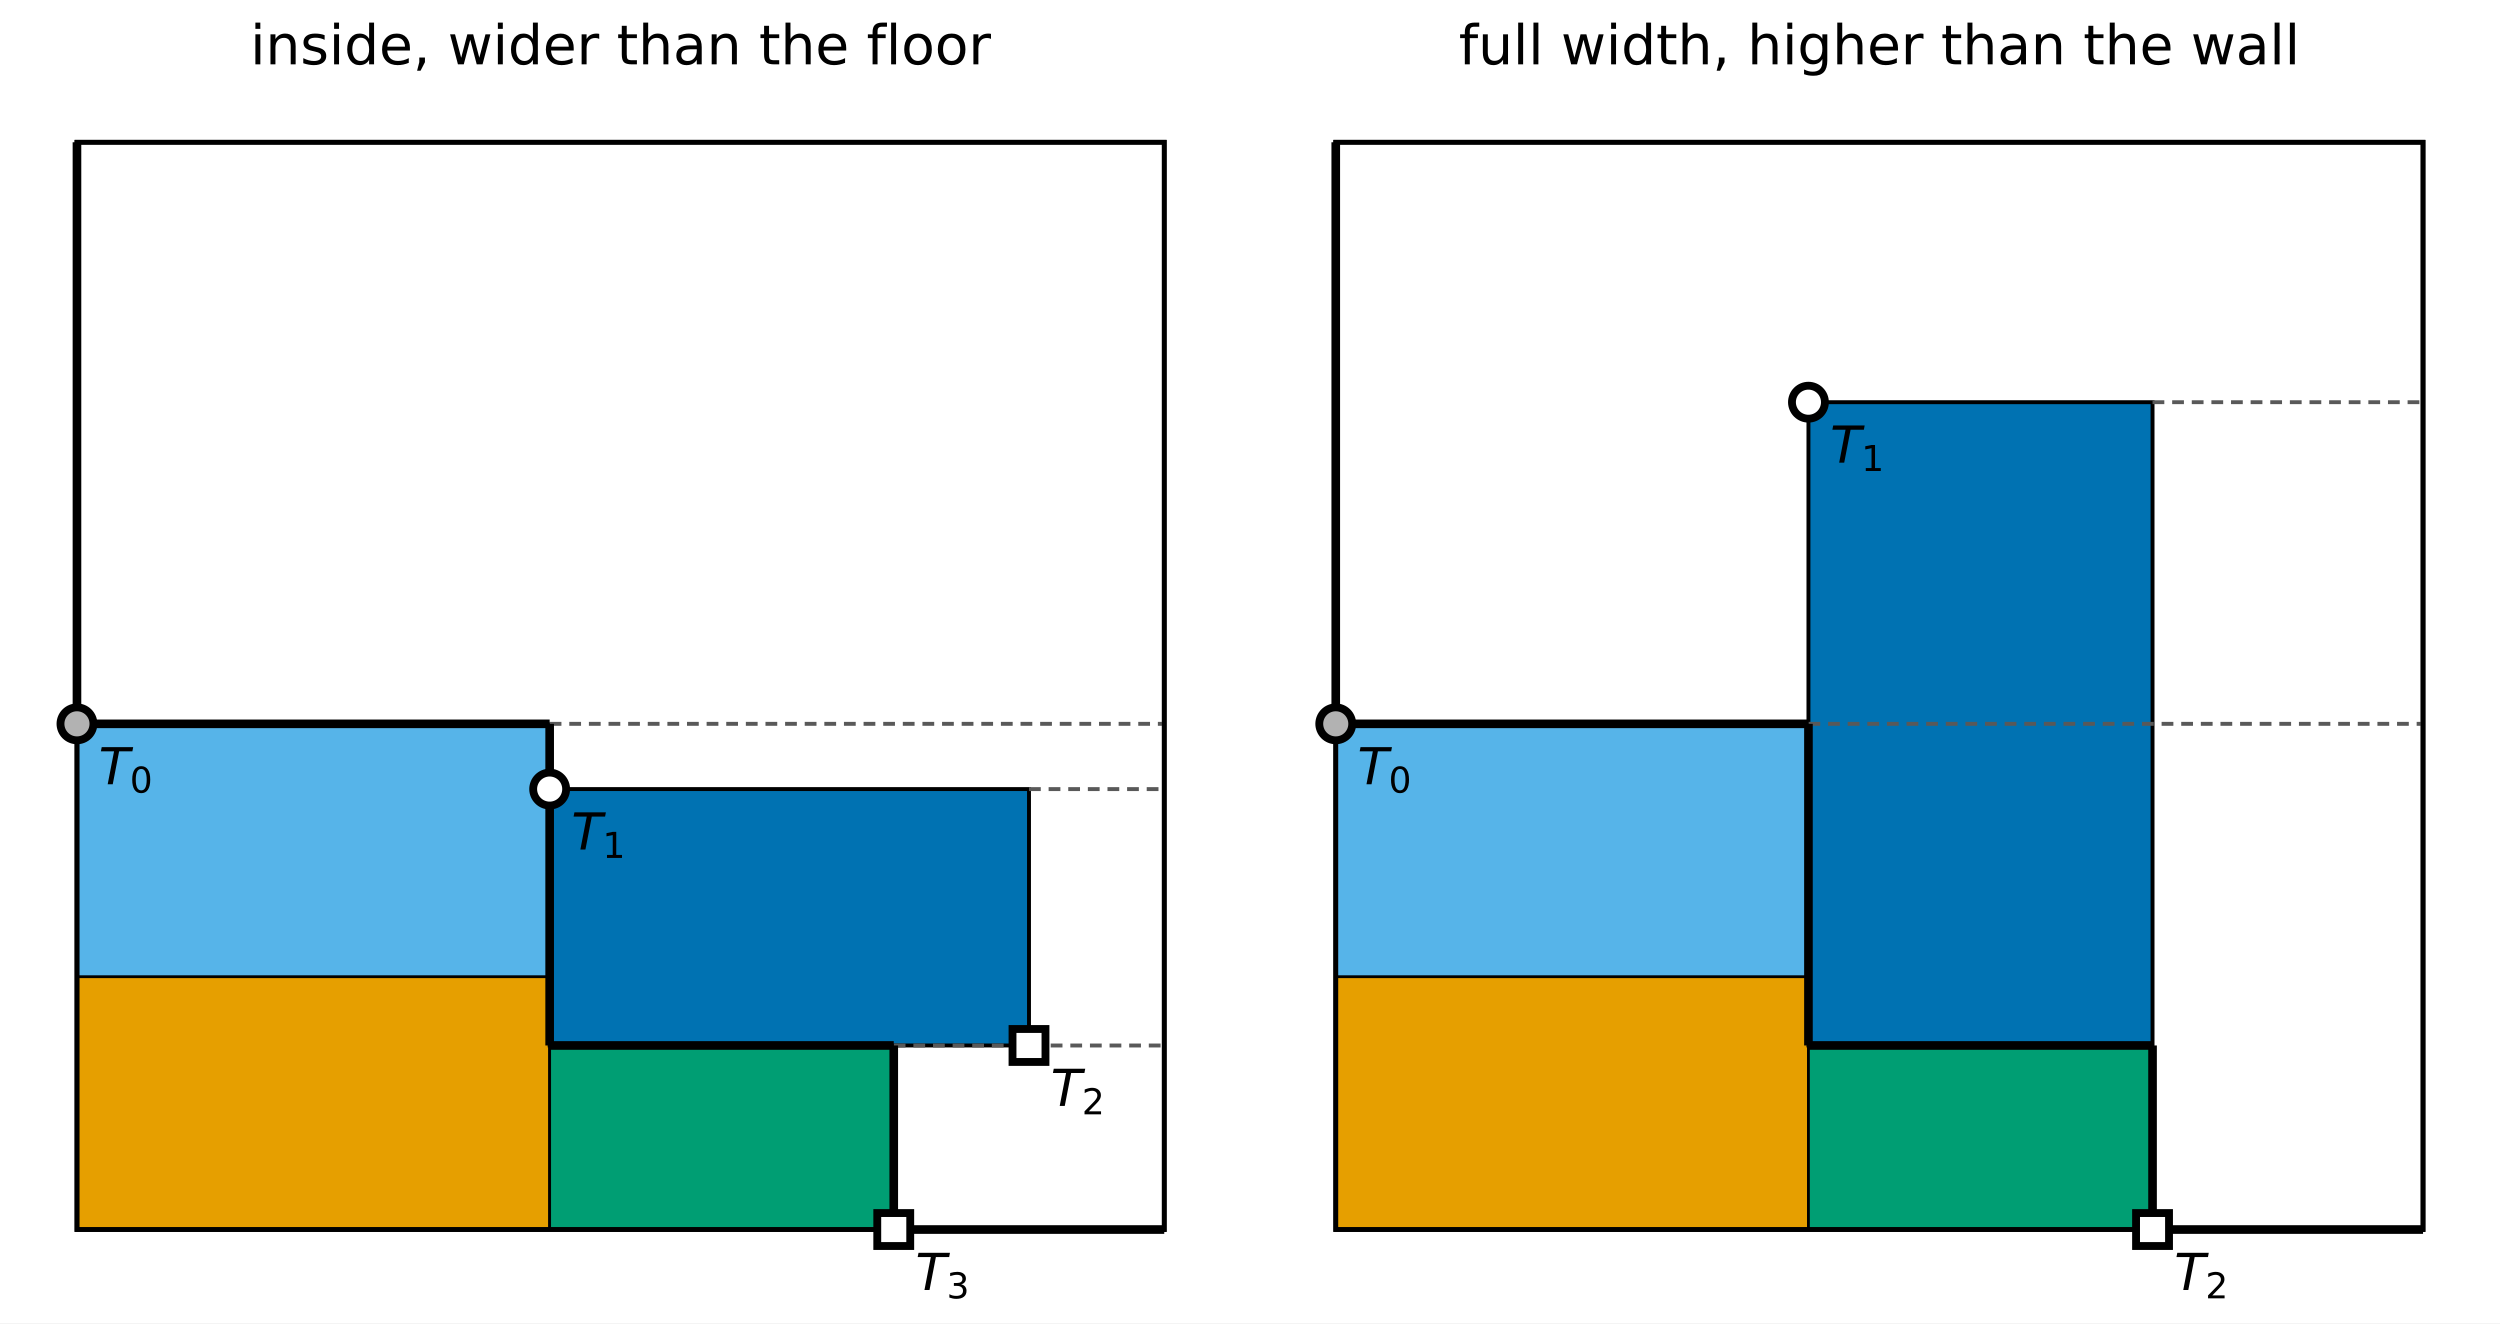
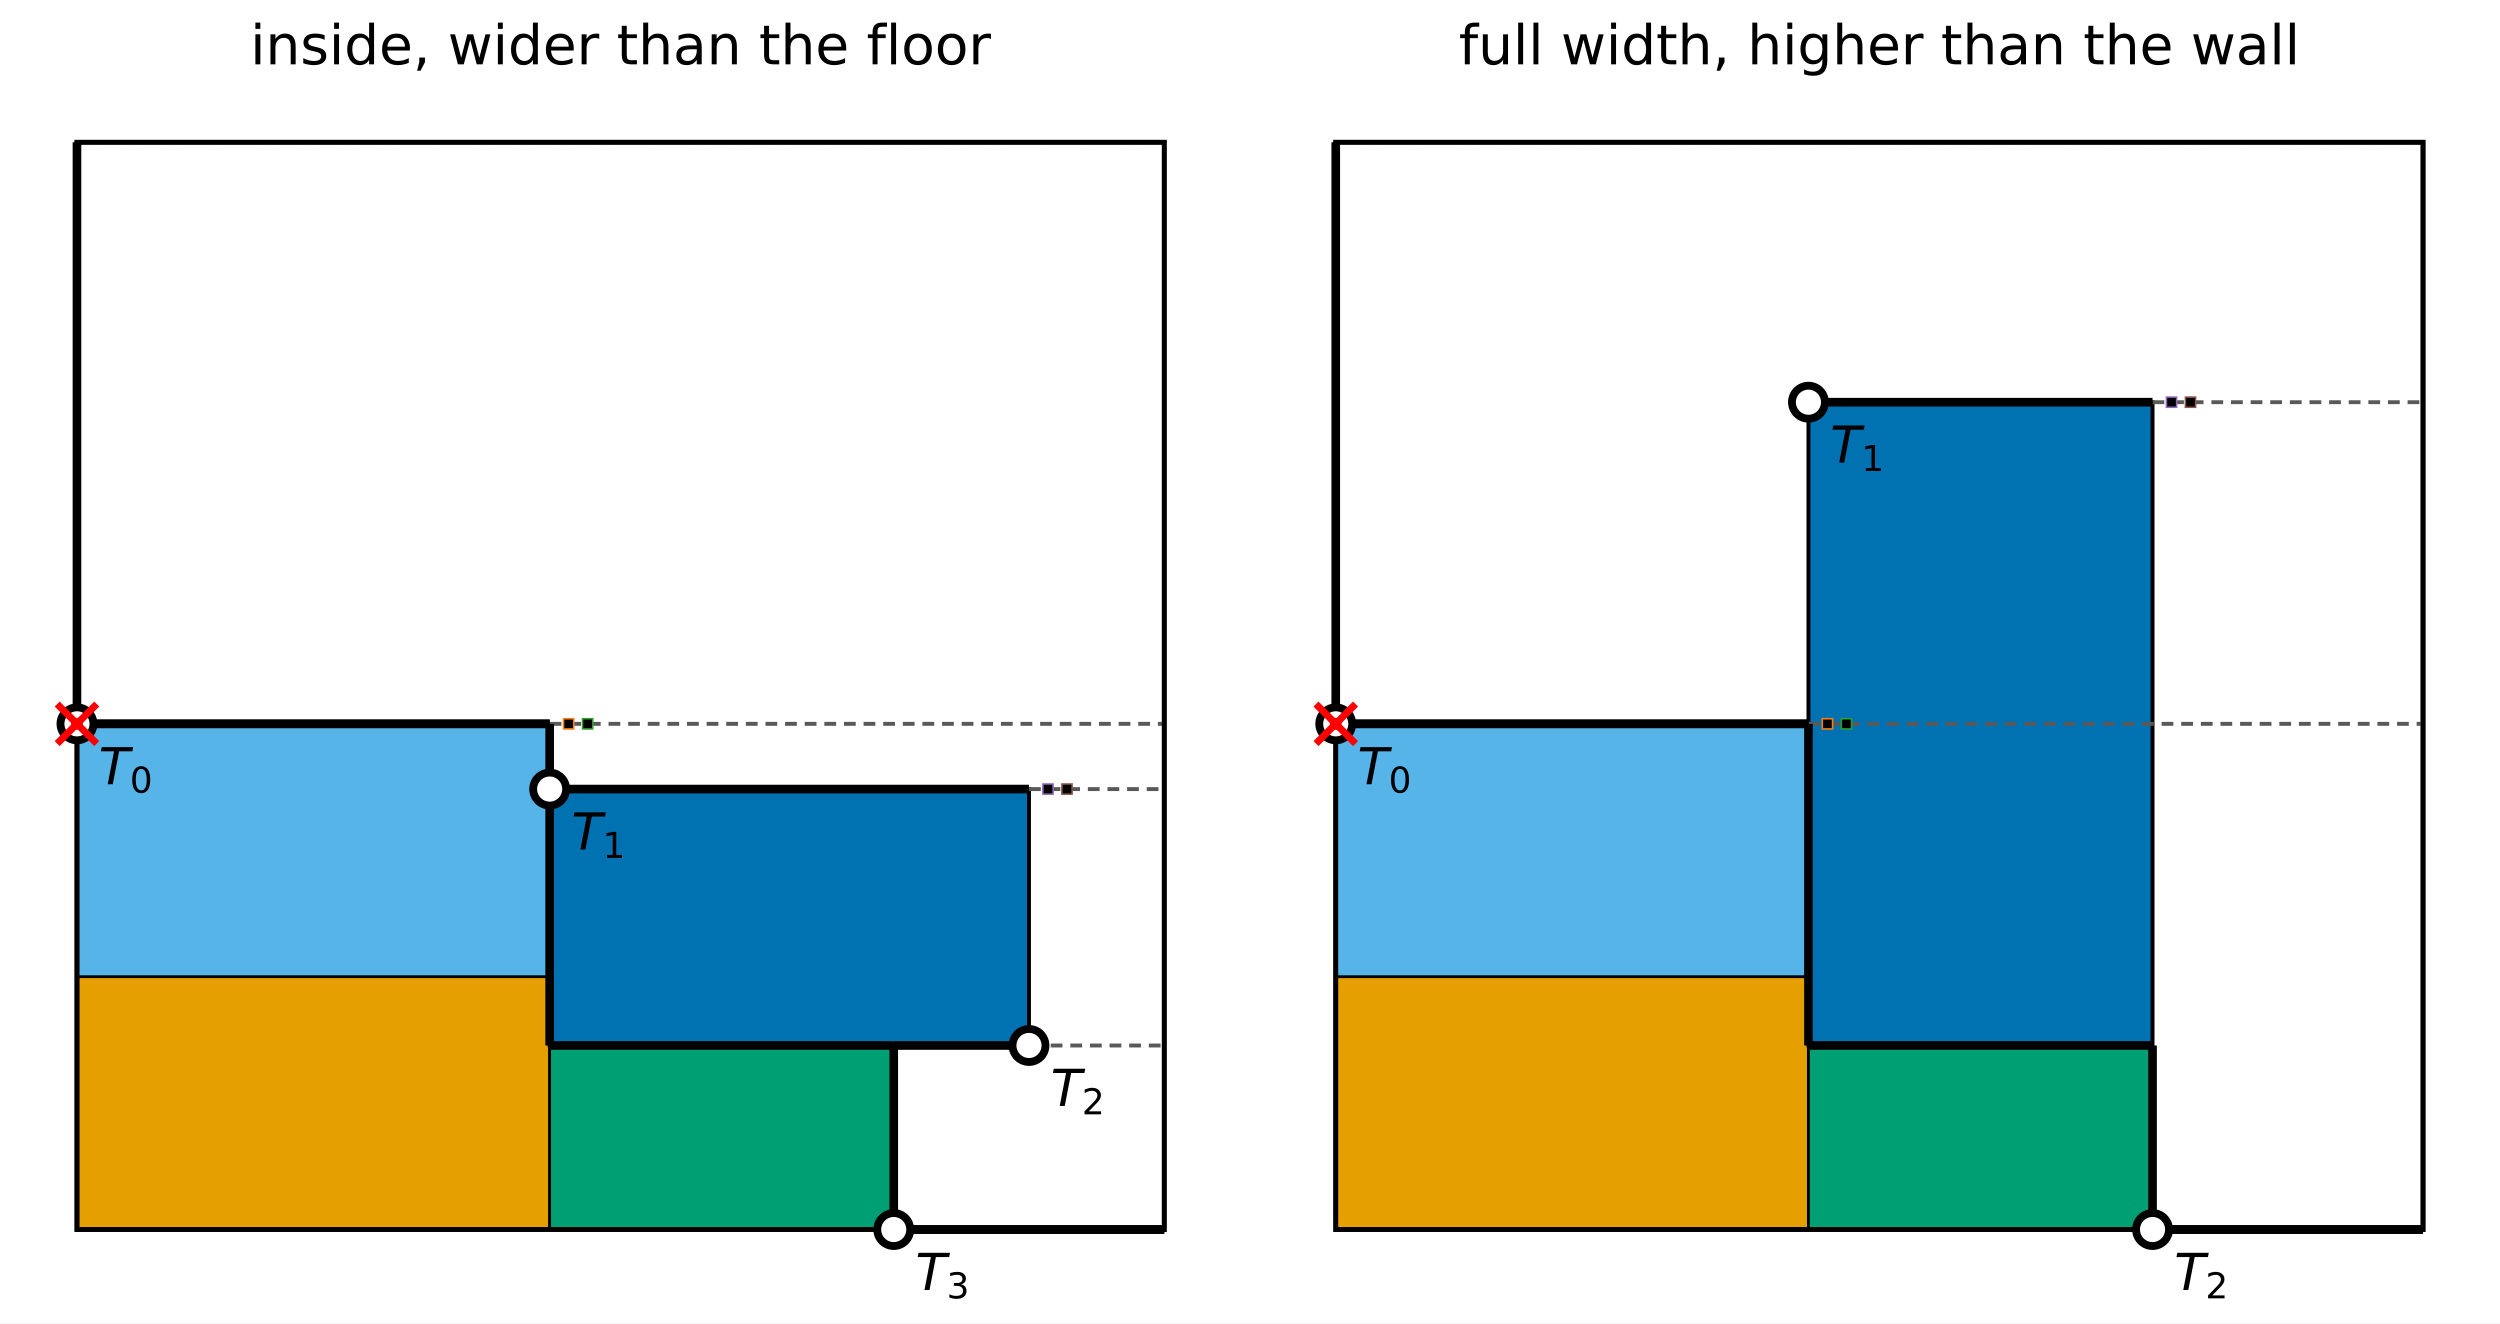
<svg xmlns="http://www.w3.org/2000/svg" xmlns:xlink="http://www.w3.org/1999/xlink" width="318.56pt" height="168.613pt" viewBox="0 0 318.56 168.613" version="1.1">
  <defs>
    <style type="text/css">*{stroke-linejoin: round; stroke-linecap: butt}</style>
  </defs>
  <g id="figure_1">
    <g id="patch_1">
      <path d="M 0 168.613  L 318.56 168.613  L 318.56 0  L 0 0  z " style="fill: #ffffff" />
    </g>
    <g id="axes_1">
      <g id="patch_2">
-         <path d="M 9.807 156.672  L 70.04 156.672  L 70.04 124.453  L 9.807 124.453  z " clip-path="url(#p61e0eb4978)" style="fill: #e69f00; stroke: #000000; stroke-width: 0.35; stroke-linejoin: miter" />
+         <path d="M 9.807 156.672  L 70.04 156.672  L 70.04 124.453  L 9.807 124.453  z " clip-path="url(#p9c456381e6)" style="fill: #e69f00; stroke: #000000; stroke-width: 0.35; stroke-linejoin: miter" />
      </g>
      <g id="patch_3">
-         <path d="M 9.807 124.453  L 70.04 124.453  L 70.04 92.234  L 9.807 92.234  z " clip-path="url(#p61e0eb4978)" style="fill: #56b4e9; stroke: #000000; stroke-width: 0.35; stroke-linejoin: miter" />
+         <path d="M 9.807 124.453  L 70.04 124.453  L 70.04 92.234  L 9.807 92.234  z " clip-path="url(#p9c456381e6)" style="fill: #56b4e9; stroke: #000000; stroke-width: 0.35; stroke-linejoin: miter" />
      </g>
      <g id="patch_4">
-         <path d="M 70.04 156.672  L 113.885 156.672  L 113.885 133.219  L 70.04 133.219  z " clip-path="url(#p61e0eb4978)" style="fill: #009e73; stroke: #000000; stroke-width: 0.35; stroke-linejoin: miter" />
+         <path d="M 70.04 156.672  L 113.885 156.672  L 113.885 133.219  L 70.04 133.219  z " clip-path="url(#p9c456381e6)" style="fill: #009e73; stroke: #000000; stroke-width: 0.35; stroke-linejoin: miter" />
      </g>
      <g id="patch_5">
-         <path d="M 9.807 156.672  L 148.353 156.672  L 148.353 18.126  L 9.807 18.126  L 9.807 156.672  z " clip-path="url(#p61e0eb4978)" style="fill: none; stroke: #000000; stroke-width: 0.6; stroke-linejoin: miter" />
+         <path d="M 9.807 156.672  L 148.353 156.672  L 148.353 18.126  L 9.807 18.126  L 9.807 156.672  z " clip-path="url(#p9c456381e6)" style="fill: none; stroke: #000000; stroke-width: 0.6; stroke-linejoin: miter" />
      </g>
      <g id="patch_6">
-         <path d="M 70.04 133.219  L 131.119 133.219  L 131.119 100.547  L 70.04 100.547  z " clip-path="url(#p61e0eb4978)" style="fill: #0072b2; stroke: #000000; stroke-width: 0.5; stroke-linejoin: miter" />
+         <path d="M 70.04 133.219  L 131.119 133.219  L 131.119 100.547  L 70.04 100.547  z " clip-path="url(#p9c456381e6)" style="fill: #0072b2; stroke: #000000; stroke-width: 0.5; stroke-linejoin: miter" />
      </g>
      <g id="text_1">
        <g transform="translate(31.88414 8.198906) scale(0.07 -0.07)">
          <defs>
            <path id="DejaVuSans-69" d="M 603 3500  L 1178 3500  L 1178 0  L 603 0  L 603 3500  z M 603 4863  L 1178 4863  L 1178 4134  L 603 4134  L 603 4863  z " transform="scale(0.015625)" />
            <path id="DejaVuSans-6e" d="M 3513 2113  L 3513 0  L 2938 0  L 2938 2094  Q 2938 2591 2744 2837  Q 2550 3084 2163 3084  Q 1697 3084 1428 2787  Q 1159 2491 1159 1978  L 1159 0  L 581 0  L 581 3500  L 1159 3500  L 1159 2956  Q 1366 3272 1645 3428  Q 1925 3584 2291 3584  Q 2894 3584 3203 3211  Q 3513 2838 3513 2113  z " transform="scale(0.015625)" />
            <path id="DejaVuSans-73" d="M 2834 3397  L 2834 2853  Q 2591 2978 2328 3040  Q 2066 3103 1784 3103  Q 1356 3103 1142 2972  Q 928 2841 928 2578  Q 928 2378 1081 2264  Q 1234 2150 1697 2047  L 1894 2003  Q 2506 1872 2764 1633  Q 3022 1394 3022 966  Q 3022 478 2636 193  Q 2250 -91 1575 -91  Q 1294 -91 989 -36  Q 684 19 347 128  L 347 722  Q 666 556 975 473  Q 1284 391 1588 391  Q 1994 391 2212 530  Q 2431 669 2431 922  Q 2431 1156 2273 1281  Q 2116 1406 1581 1522  L 1381 1569  Q 847 1681 609 1914  Q 372 2147 372 2553  Q 372 3047 722 3315  Q 1072 3584 1716 3584  Q 2034 3584 2315 3537  Q 2597 3491 2834 3397  z " transform="scale(0.015625)" />
            <path id="DejaVuSans-64" d="M 2906 2969  L 2906 4863  L 3481 4863  L 3481 0  L 2906 0  L 2906 525  Q 2725 213 2448 61  Q 2172 -91 1784 -91  Q 1150 -91 751 415  Q 353 922 353 1747  Q 353 2572 751 3078  Q 1150 3584 1784 3584  Q 2172 3584 2448 3432  Q 2725 3281 2906 2969  z M 947 1747  Q 947 1113 1208 752  Q 1469 391 1925 391  Q 2381 391 2643 752  Q 2906 1113 2906 1747  Q 2906 2381 2643 2742  Q 2381 3103 1925 3103  Q 1469 3103 1208 2742  Q 947 2381 947 1747  z " transform="scale(0.015625)" />
            <path id="DejaVuSans-65" d="M 3597 1894  L 3597 1613  L 953 1613  Q 991 1019 1311 708  Q 1631 397 2203 397  Q 2534 397 2845 478  Q 3156 559 3463 722  L 3463 178  Q 3153 47 2828 -22  Q 2503 -91 2169 -91  Q 1331 -91 842 396  Q 353 884 353 1716  Q 353 2575 817 3079  Q 1281 3584 2069 3584  Q 2775 3584 3186 3129  Q 3597 2675 3597 1894  z M 3022 2063  Q 3016 2534 2758 2815  Q 2500 3097 2075 3097  Q 1594 3097 1305 2825  Q 1016 2553 972 2059  L 3022 2063  z " transform="scale(0.015625)" />
            <path id="DejaVuSans-2c" d="M 750 794  L 1409 794  L 1409 256  L 897 -744  L 494 -744  L 750 256  L 750 794  z " transform="scale(0.015625)" />
            <path id="DejaVuSans-20" transform="scale(0.015625)" />
            <path id="DejaVuSans-77" d="M 269 3500  L 844 3500  L 1563 769  L 2278 3500  L 2956 3500  L 3675 769  L 4391 3500  L 4966 3500  L 4050 0  L 3372 0  L 2619 2869  L 1863 0  L 1184 0  L 269 3500  z " transform="scale(0.015625)" />
            <path id="DejaVuSans-72" d="M 2631 2963  Q 2534 3019 2420 3045  Q 2306 3072 2169 3072  Q 1681 3072 1420 2755  Q 1159 2438 1159 1844  L 1159 0  L 581 0  L 581 3500  L 1159 3500  L 1159 2956  Q 1341 3275 1631 3429  Q 1922 3584 2338 3584  Q 2397 3584 2469 3576  Q 2541 3569 2628 3553  L 2631 2963  z " transform="scale(0.015625)" />
            <path id="DejaVuSans-74" d="M 1172 4494  L 1172 3500  L 2356 3500  L 2356 3053  L 1172 3053  L 1172 1153  Q 1172 725 1289 603  Q 1406 481 1766 481  L 2356 481  L 2356 0  L 1766 0  Q 1100 0 847 248  Q 594 497 594 1153  L 594 3053  L 172 3053  L 172 3500  L 594 3500  L 594 4494  L 1172 4494  z " transform="scale(0.015625)" />
            <path id="DejaVuSans-68" d="M 3513 2113  L 3513 0  L 2938 0  L 2938 2094  Q 2938 2591 2744 2837  Q 2550 3084 2163 3084  Q 1697 3084 1428 2787  Q 1159 2491 1159 1978  L 1159 0  L 581 0  L 581 4863  L 1159 4863  L 1159 2956  Q 1366 3272 1645 3428  Q 1925 3584 2291 3584  Q 2894 3584 3203 3211  Q 3513 2838 3513 2113  z " transform="scale(0.015625)" />
            <path id="DejaVuSans-61" d="M 2194 1759  Q 1497 1759 1228 1600  Q 959 1441 959 1056  Q 959 750 1161 570  Q 1363 391 1709 391  Q 2188 391 2477 730  Q 2766 1069 2766 1631  L 2766 1759  L 2194 1759  z M 3341 1997  L 3341 0  L 2766 0  L 2766 531  Q 2569 213 2275 61  Q 1981 -91 1556 -91  Q 1019 -91 701 211  Q 384 513 384 1019  Q 384 1609 779 1909  Q 1175 2209 1959 2209  L 2766 2209  L 2766 2266  Q 2766 2663 2505 2880  Q 2244 3097 1772 3097  Q 1472 3097 1187 3025  Q 903 2953 641 2809  L 641 3341  Q 956 3463 1253 3523  Q 1550 3584 1831 3584  Q 2591 3584 2966 3190  Q 3341 2797 3341 1997  z " transform="scale(0.015625)" />
            <path id="DejaVuSans-66" d="M 2375 4863  L 2375 4384  L 1825 4384  Q 1516 4384 1395 4259  Q 1275 4134 1275 3809  L 1275 3500  L 2222 3500  L 2222 3053  L 1275 3053  L 1275 0  L 697 0  L 697 3053  L 147 3053  L 147 3500  L 697 3500  L 697 3744  Q 697 4328 969 4595  Q 1241 4863 1831 4863  L 2375 4863  z " transform="scale(0.015625)" />
            <path id="DejaVuSans-6c" d="M 603 4863  L 1178 4863  L 1178 0  L 603 0  L 603 4863  z " transform="scale(0.015625)" />
            <path id="DejaVuSans-6f" d="M 1959 3097  Q 1497 3097 1228 2736  Q 959 2375 959 1747  Q 959 1119 1226 758  Q 1494 397 1959 397  Q 2419 397 2687 759  Q 2956 1122 2956 1747  Q 2956 2369 2687 2733  Q 2419 3097 1959 3097  z M 1959 3584  Q 2709 3584 3137 3096  Q 3566 2609 3566 1747  Q 3566 888 3137 398  Q 2709 -91 1959 -91  Q 1206 -91 779 398  Q 353 888 353 1747  Q 353 2609 779 3096  Q 1206 3584 1959 3584  z " transform="scale(0.015625)" />
          </defs>
          <use xlink:href="#DejaVuSans-69" />
          <use xlink:href="#DejaVuSans-6e" transform="translate(27.7832 0)" />
          <use xlink:href="#DejaVuSans-73" transform="translate(91.16211 0)" />
          <use xlink:href="#DejaVuSans-69" transform="translate(143.2617 0)" />
          <use xlink:href="#DejaVuSans-64" transform="translate(171.0449 0)" />
          <use xlink:href="#DejaVuSans-65" transform="translate(234.5215 0)" />
          <use xlink:href="#DejaVuSans-2c" transform="translate(296.0449 0)" />
          <use xlink:href="#DejaVuSans-20" transform="translate(327.832 0)" />
          <use xlink:href="#DejaVuSans-77" transform="translate(359.6191 0)" />
          <use xlink:href="#DejaVuSans-69" transform="translate(441.4062 0)" />
          <use xlink:href="#DejaVuSans-64" transform="translate(469.1895 0)" />
          <use xlink:href="#DejaVuSans-65" transform="translate(532.666 0)" />
          <use xlink:href="#DejaVuSans-72" transform="translate(594.1895 0)" />
          <use xlink:href="#DejaVuSans-20" transform="translate(635.3027 0)" />
          <use xlink:href="#DejaVuSans-74" transform="translate(667.0898 0)" />
          <use xlink:href="#DejaVuSans-68" transform="translate(706.2988 0)" />
          <use xlink:href="#DejaVuSans-61" transform="translate(769.6777 0)" />
          <use xlink:href="#DejaVuSans-6e" transform="translate(830.957 0)" />
          <use xlink:href="#DejaVuSans-20" transform="translate(894.3359 0)" />
          <use xlink:href="#DejaVuSans-74" transform="translate(926.123 0)" />
          <use xlink:href="#DejaVuSans-68" transform="translate(965.332 0)" />
          <use xlink:href="#DejaVuSans-65" transform="translate(1028.711 0)" />
          <use xlink:href="#DejaVuSans-20" transform="translate(1090.234 0)" />
          <use xlink:href="#DejaVuSans-66" transform="translate(1122.021 0)" />
          <use xlink:href="#DejaVuSans-6c" transform="translate(1157.227 0)" />
          <use xlink:href="#DejaVuSans-6f" transform="translate(1185.01 0)" />
          <use xlink:href="#DejaVuSans-6f" transform="translate(1246.191 0)" />
          <use xlink:href="#DejaVuSans-72" transform="translate(1307.373 0)" />
        </g>
      </g>
      <g id="line2d_1">
-         <path d="M 9.807 18.126  L 148.353 18.126  " clip-path="url(#p61e0eb4978)" style="fill: none; stroke-dasharray: 1.5,1; stroke-dashoffset: 0; stroke: #595959; stroke-width: 0.5" />
+         <path d="M 9.807 18.126  L 148.353 18.126  " clip-path="url(#p9c456381e6)" style="fill: none; stroke-dasharray: 1.5,1; stroke-dashoffset: 0; stroke: #595959; stroke-width: 0.5" />
      </g>
      <g id="line2d_2">
-         <path d="M 70.04 92.234  L 148.353 92.234  " clip-path="url(#p61e0eb4978)" style="fill: none; stroke-dasharray: 1.5,1; stroke-dashoffset: 0; stroke: #595959; stroke-width: 0.5" />
+         <path d="M 70.04 92.234  L 148.353 92.234  " clip-path="url(#p9c456381e6)" style="fill: none; stroke-dasharray: 1.5,1; stroke-dashoffset: 0; stroke: #595959; stroke-width: 0.5" />
      </g>
      <g id="line2d_3">
-         <path d="M 131.119 100.547  L 148.353 100.547  " clip-path="url(#p61e0eb4978)" style="fill: none; stroke-dasharray: 1.5,1; stroke-dashoffset: 0; stroke: #595959; stroke-width: 0.5" />
+         <path d="M 131.119 100.547  L 148.353 100.547  " clip-path="url(#p9c456381e6)" style="fill: none; stroke-dasharray: 1.5,1; stroke-dashoffset: 0; stroke: #595959; stroke-width: 0.5" />
      </g>
      <g id="line2d_4">
-         <path d="M 113.885 133.219  L 148.353 133.219  " clip-path="url(#p61e0eb4978)" style="fill: none; stroke-dasharray: 1.5,1; stroke-dashoffset: 0; stroke: #595959; stroke-width: 0.5" />
+         <path d="M 113.885 133.219  L 148.353 133.219  " clip-path="url(#p9c456381e6)" style="fill: none; stroke-dasharray: 1.5,1; stroke-dashoffset: 0; stroke: #595959; stroke-width: 0.5" />
      </g>
      <g id="line2d_5">
-         <path d="M 9.807 92.234  L 70.04 92.234  " clip-path="url(#p61e0eb4978)" style="fill: none; stroke: #000000; stroke-width: 1.1" />
+         <path d="M 9.807 92.234  L 70.04 92.234  " clip-path="url(#p9c456381e6)" style="fill: none; stroke: #000000; stroke-width: 1.1" />
      </g>
      <g id="line2d_6">
-         <path d="M 9.807 92.234  L 9.807 18.126  " clip-path="url(#p61e0eb4978)" style="fill: none; stroke: #000000; stroke-width: 1.1" />
+         <path d="M 9.807 92.234  L 9.807 18.126  " clip-path="url(#p9c456381e6)" style="fill: none; stroke: #000000; stroke-width: 1.1" />
      </g>
      <g id="line2d_7">
-         <path d="M 70.04 133.219  L 113.885 133.219  " clip-path="url(#p61e0eb4978)" style="fill: none; stroke: #000000; stroke-width: 1.1" />
+         <path d="M 70.04 133.219  L 113.885 133.219  " clip-path="url(#p9c456381e6)" style="fill: none; stroke: #000000; stroke-width: 1.1" />
      </g>
      <g id="line2d_8">
-         <path d="M 70.04 133.219  L 70.04 92.234  " clip-path="url(#p61e0eb4978)" style="fill: none; stroke: #000000; stroke-width: 1.1" />
+         <path d="M 70.04 133.219  L 70.04 92.234  " clip-path="url(#p9c456381e6)" style="fill: none; stroke: #000000; stroke-width: 1.1" />
      </g>
      <g id="line2d_9">
-         <path d="M 113.885 156.672  L 148.353 156.672  " clip-path="url(#p61e0eb4978)" style="fill: none; stroke: #000000; stroke-width: 1.1" />
+         <path d="M 113.885 156.672  L 148.353 156.672  " clip-path="url(#p9c456381e6)" style="fill: none; stroke: #000000; stroke-width: 1.1" />
      </g>
      <g id="line2d_10">
-         <path d="M 113.885 156.672  L 113.885 133.219  " clip-path="url(#p61e0eb4978)" style="fill: none; stroke: #000000; stroke-width: 1.1" />
+         <path d="M 113.885 156.672  L 113.885 133.219  " clip-path="url(#p9c456381e6)" style="fill: none; stroke: #000000; stroke-width: 1.1" />
+       </g>
+       <g id="line2d_11">
+         <path d="M 9.807 92.234  L 70.04 92.234  " clip-path="url(#p9c456381e6)" style="fill: none; stroke: #000000; stroke-width: 1.1" />
+       </g>
+       <g id="line2d_12">
+         <path d="M 72.46 92.234  " style="fill: none; stroke: #ff7f0e; stroke-width: 1.5; stroke-linecap: square" />
+         <defs>
+           <path id="m4aed2bf567" d="M -0.55 0.55  L 0.55 0.55  L 0.55 -0.55  L -0.55 -0.55  z " />
+         </defs>
+         <g>
+           <use xlink:href="#m4aed2bf567" x="72.46" y="92.234" />
+         </g>
+       </g>
+       <g id="line2d_13">
+         <path d="M 74.88 92.234  " style="fill: none; stroke: #2ca02c; stroke-width: 1.5; stroke-linecap: square" />
+         <g>
+           <use xlink:href="#m4aed2bf567" x="74.88" y="92.234" />
+         </g>
+       </g>
+       <g id="line2d_14">
+         <path d="M 70.04 100.547  L 131.119 100.547  " clip-path="url(#p9c456381e6)" style="fill: none; stroke: #000000; stroke-width: 1.1" />
+       </g>
+       <g id="line2d_15">
+         <path d="M 133.539 100.547  " style="fill: none; stroke: #9467bd; stroke-width: 1.5; stroke-linecap: square" />
+         <g>
+           <use xlink:href="#m4aed2bf567" x="133.539" y="100.547" />
+         </g>
+       </g>
+       <g id="line2d_16">
+         <path d="M 135.959 100.547  " style="fill: none; stroke: #8c564b; stroke-width: 1.5; stroke-linecap: square" />
+         <g>
+           <use xlink:href="#m4aed2bf567" x="135.959" y="100.547" />
+         </g>
+       </g>
+       <g id="line2d_17">
+         <path d="M 131.119 133.219  L 113.885 133.219  " clip-path="url(#p9c456381e6)" style="fill: none; stroke: #000000; stroke-width: 1.1" />
+       </g>
+       <g id="line2d_18">
+         <path d="M 113.885 156.672  L 148.353 156.672  " clip-path="url(#p9c456381e6)" style="fill: none; stroke: #000000; stroke-width: 1.1" />
      </g>
      <g id="patch_7">
-         <path d="M 9.807 156.672  L 148.353 156.672  L 148.353 18.126  L 9.807 18.126  L 9.807 156.672  z " clip-path="url(#p61e0eb4978)" style="fill: none; stroke: #000000; stroke-width: 0.6; stroke-linejoin: miter" />
-       </g>
-       <g id="line2d_11">
-         <path d="M 9.807 92.234  " clip-path="url(#p61e0eb4978)" style="fill: none; stroke: #1f77b4; stroke-width: 1.5; stroke-linecap: square" />
+         <path d="M 9.807 156.672  L 148.353 156.672  L 148.353 18.126  L 9.807 18.126  L 9.807 156.672  z " clip-path="url(#p9c456381e6)" style="fill: none; stroke: #000000; stroke-width: 0.6; stroke-linejoin: miter" />
+       </g>
+       <g id="line2d_19">
+         <path d="M 9.807 92.234  " clip-path="url(#p9c456381e6)" style="fill: none; stroke: #1f77b4; stroke-width: 1.5; stroke-linecap: square" />
        <defs>
-           <path id="m480104cd13" d="M 0 2.1  C 0.557 2.1 1.091 1.879 1.485 1.485  C 1.879 1.091 2.1 0.557 2.1 0  C 2.1 -0.557 1.879 -1.091 1.485 -1.485  C 1.091 -1.879 0.557 -2.1 0 -2.1  C -0.557 -2.1 -1.091 -1.879 -1.485 -1.485  C -1.879 -1.091 -2.1 -0.557 -2.1 0  C -2.1 0.557 -1.879 1.091 -1.485 1.485  C -1.091 1.879 -0.557 2.1 0 2.1  z " style="stroke: #000000" />
+           <path id="m21ab36350b" d="M 0 2.1  C 0.557 2.1 1.091 1.879 1.485 1.485  C 1.879 1.091 2.1 0.557 2.1 0  C 2.1 -0.557 1.879 -1.091 1.485 -1.485  C 1.091 -1.879 0.557 -2.1 0 -2.1  C -0.557 -2.1 -1.091 -1.879 -1.485 -1.485  C -1.879 -1.091 -2.1 -0.557 -2.1 0  C -2.1 0.557 -1.879 1.091 -1.485 1.485  C -1.091 1.879 -0.557 2.1 0 2.1  z " style="stroke: #000000" />
        </defs>
-         <g clip-path="url(#p61e0eb4978)">
-           <use xlink:href="#m480104cd13" x="9.807" y="92.234" style="fill: #b2b2b2; stroke: #000000" />
-         </g>
-       </g>
-       <g id="line2d_12">
-         <path d="M 70.04 100.547  " clip-path="url(#p61e0eb4978)" style="fill: none; stroke: #ff7f0e; stroke-width: 1.5; stroke-linecap: square" />
+         <g clip-path="url(#p9c456381e6)">
+           <use xlink:href="#m21ab36350b" x="9.807" y="92.234" style="fill: #ffffff; stroke: #000000" />
+         </g>
+       </g>
+       <g id="line2d_20">
+         <path d="M 70.04 100.547  " clip-path="url(#p9c456381e6)" style="fill: none; stroke: #d62728; stroke-width: 1.5; stroke-linecap: square" />
+         <g clip-path="url(#p9c456381e6)">
+           <use xlink:href="#m21ab36350b" x="70.04" y="100.547" style="fill: #ffffff; stroke: #000000" />
+         </g>
+       </g>
+       <g id="line2d_21">
+         <path d="M 131.119 133.219  " clip-path="url(#p9c456381e6)" style="fill: none; stroke: #e377c2; stroke-width: 1.5; stroke-linecap: square" />
+         <g clip-path="url(#p9c456381e6)">
+           <use xlink:href="#m21ab36350b" x="131.119" y="133.219" style="fill: #ffffff; stroke: #000000" />
+         </g>
+       </g>
+       <g id="line2d_22">
+         <path d="M 113.885 156.672  " clip-path="url(#p9c456381e6)" style="fill: none; stroke: #7f7f7f; stroke-width: 1.5; stroke-linecap: square" />
+         <g clip-path="url(#p9c456381e6)">
+           <use xlink:href="#m21ab36350b" x="113.885" y="156.672" style="fill: #ffffff; stroke: #000000" />
+         </g>
+       </g>
+       <g id="line2d_23">
+         <path d="M 9.807 92.234  " clip-path="url(#p9c456381e6)" style="fill: none; stroke: #ff0000; stroke-width: 1.5; stroke-linecap: square" />
        <defs>
-           <path id="m96c818f94b" d="M 0 2.1  C 0.557 2.1 1.091 1.879 1.485 1.485  C 1.879 1.091 2.1 0.557 2.1 0  C 2.1 -0.557 1.879 -1.091 1.485 -1.485  C 1.091 -1.879 0.557 -2.1 0 -2.1  C -0.557 -2.1 -1.091 -1.879 -1.485 -1.485  C -1.879 -1.091 -2.1 -0.557 -2.1 0  C -2.1 0.557 -1.879 1.091 -1.485 1.485  C -1.091 1.879 -0.557 2.1 0 2.1  z " style="stroke: #000000" />
+           <path id="m81006ac96d" d="M -2.52 2.52  L 2.52 -2.52  M -2.52 -2.52  L 2.52 2.52  " style="stroke: #ff0000; stroke-width: 0.9" />
        </defs>
-         <g clip-path="url(#p61e0eb4978)">
-           <use xlink:href="#m96c818f94b" x="70.04" y="100.547" style="fill: #ffffff; stroke: #000000" />
-         </g>
-       </g>
-       <g id="line2d_13">
-         <path d="M 131.119 133.219  " clip-path="url(#p61e0eb4978)" style="fill: none; stroke: #2ca02c; stroke-width: 1.5; stroke-linecap: square" />
-         <defs>
-           <path id="m1f9ce2cc0e" d="M -2.1 2.1  L 2.1 2.1  L 2.1 -2.1  L -2.1 -2.1  z " style="stroke: #000000; stroke-linejoin: miter" />
-         </defs>
-         <g clip-path="url(#p61e0eb4978)">
-           <use xlink:href="#m1f9ce2cc0e" x="131.119" y="133.219" style="fill: #ffffff; stroke: #000000; stroke-linejoin: miter" />
-         </g>
-       </g>
-       <g id="line2d_14">
-         <path d="M 113.885 156.672  " clip-path="url(#p61e0eb4978)" style="fill: none; stroke: #d62728; stroke-width: 1.5; stroke-linecap: square" />
-         <g clip-path="url(#p61e0eb4978)">
-           <use xlink:href="#m1f9ce2cc0e" x="113.885" y="156.672" style="fill: #ffffff; stroke: #000000; stroke-linejoin: miter" />
+         <g clip-path="url(#p9c456381e6)">
+           <use xlink:href="#m81006ac96d" x="9.807" y="92.234" style="fill: #ff0000; stroke: #ff0000; stroke-width: 0.9" />
        </g>
      </g>
      <g id="text_2">
        <g transform="translate(12.57818 99.94434) scale(0.065 -0.065)">
          <defs>
            <path id="DejaVuSans-Oblique-54" d="M 378 4666  L 4325 4666  L 4225 4134  L 2559 4134  L 1759 0  L 1125 0  L 1925 4134  L 275 4134  L 378 4666  z " transform="scale(0.015625)" />
            <path id="DejaVuSans-30" d="M 2034 4250  Q 1547 4250 1301 3770  Q 1056 3291 1056 2328  Q 1056 1369 1301 889  Q 1547 409 2034 409  Q 2525 409 2770 889  Q 3016 1369 3016 2328  Q 3016 3291 2770 3770  Q 2525 4250 2034 4250  z M 2034 4750  Q 2819 4750 3233 4129  Q 3647 3509 3647 2328  Q 3647 1150 3233 529  Q 2819 -91 2034 -91  Q 1250 -91 836 529  Q 422 1150 422 2328  Q 422 3509 836 4129  Q 1250 4750 2034 4750  z " transform="scale(0.015625)" />
          </defs>
          <use xlink:href="#DejaVuSans-Oblique-54" transform="translate(0 0.09375)" />
          <use xlink:href="#DejaVuSans-30" transform="translate(61.08398 -16.3125) scale(0.7)" />
        </g>
      </g>
      <g id="text_3">
        <g transform="translate(72.81086 108.2574) scale(0.065 -0.065)">
          <defs>
            <path id="DejaVuSans-31" d="M 794 531  L 1825 531  L 1825 4091  L 703 3866  L 703 4441  L 1819 4666  L 2450 4666  L 2450 531  L 3481 531  L 3481 0  L 794 0  L 794 531  z " transform="scale(0.015625)" />
          </defs>
          <use xlink:href="#DejaVuSans-Oblique-54" transform="translate(0 0.09375)" />
          <use xlink:href="#DejaVuSans-31" transform="translate(61.08398 -16.3125) scale(0.7)" />
        </g>
      </g>
      <g id="text_4">
        <g transform="translate(133.8898 140.9286) scale(0.065 -0.065)">
          <defs>
            <path id="DejaVuSans-32" d="M 1228 531  L 3431 531  L 3431 0  L 469 0  L 469 531  Q 828 903 1448 1529  Q 2069 2156 2228 2338  Q 2531 2678 2651 2914  Q 2772 3150 2772 3378  Q 2772 3750 2511 3984  Q 2250 4219 1831 4219  Q 1534 4219 1204 4116  Q 875 4013 500 3803  L 500 4441  Q 881 4594 1212 4672  Q 1544 4750 1819 4750  Q 2544 4750 2975 4387  Q 3406 4025 3406 3419  Q 3406 3131 3298 2873  Q 3191 2616 2906 2266  Q 2828 2175 2409 1742  Q 1991 1309 1228 531  z " transform="scale(0.015625)" />
          </defs>
          <use xlink:href="#DejaVuSans-Oblique-54" transform="translate(0 0.09375)" />
          <use xlink:href="#DejaVuSans-32" transform="translate(61.08398 -16.3125) scale(0.7)" />
        </g>
      </g>
      <g id="text_5">
        <g transform="translate(116.656 164.3815) scale(0.065 -0.065)">
          <defs>
            <path id="DejaVuSans-33" d="M 2597 2516  Q 3050 2419 3304 2112  Q 3559 1806 3559 1356  Q 3559 666 3084 287  Q 2609 -91 1734 -91  Q 1441 -91 1130 -33  Q 819 25 488 141  L 488 750  Q 750 597 1062 519  Q 1375 441 1716 441  Q 2309 441 2620 675  Q 2931 909 2931 1356  Q 2931 1769 2642 2001  Q 2353 2234 1838 2234  L 1294 2234  L 1294 2753  L 1863 2753  Q 2328 2753 2575 2939  Q 2822 3125 2822 3475  Q 2822 3834 2567 4026  Q 2313 4219 1838 4219  Q 1578 4219 1281 4162  Q 984 4106 628 3988  L 628 4550  Q 988 4650 1302 4700  Q 1616 4750 1894 4750  Q 2613 4750 3031 4423  Q 3450 4097 3450 3541  Q 3450 3153 3228 2886  Q 3006 2619 2597 2516  z " transform="scale(0.015625)" />
          </defs>
          <use xlink:href="#DejaVuSans-Oblique-54" transform="translate(0 0.09375)" />
          <use xlink:href="#DejaVuSans-33" transform="translate(61.08398 -16.3125) scale(0.7)" />
        </g>
      </g>
    </g>
    <g id="axes_2">
      <g id="patch_8">
-         <path d="M 170.207 156.672  L 230.44 156.672  L 230.44 124.453  L 170.207 124.453  z " clip-path="url(#pc11bb721ae)" style="fill: #e69f00; stroke: #000000; stroke-width: 0.35; stroke-linejoin: miter" />
+         <path d="M 170.207 156.672  L 230.44 156.672  L 230.44 124.453  L 170.207 124.453  z " clip-path="url(#pea65cb60b4)" style="fill: #e69f00; stroke: #000000; stroke-width: 0.35; stroke-linejoin: miter" />
      </g>
      <g id="patch_9">
-         <path d="M 170.207 124.453  L 230.44 124.453  L 230.44 92.234  L 170.207 92.234  z " clip-path="url(#pc11bb721ae)" style="fill: #56b4e9; stroke: #000000; stroke-width: 0.35; stroke-linejoin: miter" />
+         <path d="M 170.207 124.453  L 230.44 124.453  L 230.44 92.234  L 170.207 92.234  z " clip-path="url(#pea65cb60b4)" style="fill: #56b4e9; stroke: #000000; stroke-width: 0.35; stroke-linejoin: miter" />
      </g>
      <g id="patch_10">
-         <path d="M 230.44 156.672  L 274.285 156.672  L 274.285 133.219  L 230.44 133.219  z " clip-path="url(#pc11bb721ae)" style="fill: #009e73; stroke: #000000; stroke-width: 0.35; stroke-linejoin: miter" />
+         <path d="M 230.44 156.672  L 274.285 156.672  L 274.285 133.219  L 230.44 133.219  z " clip-path="url(#pea65cb60b4)" style="fill: #009e73; stroke: #000000; stroke-width: 0.35; stroke-linejoin: miter" />
      </g>
      <g id="patch_11">
-         <path d="M 170.207 156.672  L 308.753 156.672  L 308.753 18.126  L 170.207 18.126  L 170.207 156.672  z " clip-path="url(#pc11bb721ae)" style="fill: none; stroke: #000000; stroke-width: 0.6; stroke-linejoin: miter" />
+         <path d="M 170.207 156.672  L 308.753 156.672  L 308.753 18.126  L 170.207 18.126  L 170.207 156.672  z " clip-path="url(#pea65cb60b4)" style="fill: none; stroke: #000000; stroke-width: 0.6; stroke-linejoin: miter" />
      </g>
      <g id="patch_12">
-         <path d="M 230.44 133.219  L 274.285 133.219  L 274.285 51.25  L 230.44 51.25  z " clip-path="url(#pc11bb721ae)" style="fill: #0072b2; stroke: #000000; stroke-width: 0.5; stroke-linejoin: miter" />
+         <path d="M 230.44 133.219  L 274.285 133.219  L 274.285 51.25  L 230.44 51.25  z " clip-path="url(#pea65cb60b4)" style="fill: #0072b2; stroke: #000000; stroke-width: 0.5; stroke-linejoin: miter" />
      </g>
      <g id="text_6">
        <g transform="translate(185.8923 8.198906) scale(0.07 -0.07)">
          <defs>
            <path id="DejaVuSans-75" d="M 544 1381  L 544 3500  L 1119 3500  L 1119 1403  Q 1119 906 1312 657  Q 1506 409 1894 409  Q 2359 409 2629 706  Q 2900 1003 2900 1516  L 2900 3500  L 3475 3500  L 3475 0  L 2900 0  L 2900 538  Q 2691 219 2414 64  Q 2138 -91 1772 -91  Q 1169 -91 856 284  Q 544 659 544 1381  z M 1991 3584  L 1991 3584  z " transform="scale(0.015625)" />
            <path id="DejaVuSans-67" d="M 2906 1791  Q 2906 2416 2648 2759  Q 2391 3103 1925 3103  Q 1463 3103 1205 2759  Q 947 2416 947 1791  Q 947 1169 1205 825  Q 1463 481 1925 481  Q 2391 481 2648 825  Q 2906 1169 2906 1791  z M 3481 434  Q 3481 -459 3084 -895  Q 2688 -1331 1869 -1331  Q 1566 -1331 1297 -1286  Q 1028 -1241 775 -1147  L 775 -588  Q 1028 -725 1275 -790  Q 1522 -856 1778 -856  Q 2344 -856 2625 -561  Q 2906 -266 2906 331  L 2906 616  Q 2728 306 2450 153  Q 2172 0 1784 0  Q 1141 0 747 490  Q 353 981 353 1791  Q 353 2603 747 3093  Q 1141 3584 1784 3584  Q 2172 3584 2450 3431  Q 2728 3278 2906 2969  L 2906 3500  L 3481 3500  L 3481 434  z " transform="scale(0.015625)" />
          </defs>
          <use xlink:href="#DejaVuSans-66" />
          <use xlink:href="#DejaVuSans-75" transform="translate(35.20508 0)" />
          <use xlink:href="#DejaVuSans-6c" transform="translate(98.58398 0)" />
          <use xlink:href="#DejaVuSans-6c" transform="translate(126.3672 0)" />
          <use xlink:href="#DejaVuSans-20" transform="translate(154.1504 0)" />
          <use xlink:href="#DejaVuSans-77" transform="translate(185.9375 0)" />
          <use xlink:href="#DejaVuSans-69" transform="translate(267.7246 0)" />
          <use xlink:href="#DejaVuSans-64" transform="translate(295.5078 0)" />
          <use xlink:href="#DejaVuSans-74" transform="translate(358.9844 0)" />
          <use xlink:href="#DejaVuSans-68" transform="translate(398.1934 0)" />
          <use xlink:href="#DejaVuSans-2c" transform="translate(461.5723 0)" />
          <use xlink:href="#DejaVuSans-20" transform="translate(493.3594 0)" />
          <use xlink:href="#DejaVuSans-68" transform="translate(525.1465 0)" />
          <use xlink:href="#DejaVuSans-69" transform="translate(588.5254 0)" />
          <use xlink:href="#DejaVuSans-67" transform="translate(616.3086 0)" />
          <use xlink:href="#DejaVuSans-68" transform="translate(679.7852 0)" />
          <use xlink:href="#DejaVuSans-65" transform="translate(743.1641 0)" />
          <use xlink:href="#DejaVuSans-72" transform="translate(804.6875 0)" />
          <use xlink:href="#DejaVuSans-20" transform="translate(845.8008 0)" />
          <use xlink:href="#DejaVuSans-74" transform="translate(877.5879 0)" />
          <use xlink:href="#DejaVuSans-68" transform="translate(916.7969 0)" />
          <use xlink:href="#DejaVuSans-61" transform="translate(980.1758 0)" />
          <use xlink:href="#DejaVuSans-6e" transform="translate(1041.455 0)" />
          <use xlink:href="#DejaVuSans-20" transform="translate(1104.834 0)" />
          <use xlink:href="#DejaVuSans-74" transform="translate(1136.621 0)" />
          <use xlink:href="#DejaVuSans-68" transform="translate(1175.83 0)" />
          <use xlink:href="#DejaVuSans-65" transform="translate(1239.209 0)" />
          <use xlink:href="#DejaVuSans-20" transform="translate(1300.732 0)" />
          <use xlink:href="#DejaVuSans-77" transform="translate(1332.52 0)" />
          <use xlink:href="#DejaVuSans-61" transform="translate(1414.307 0)" />
          <use xlink:href="#DejaVuSans-6c" transform="translate(1475.586 0)" />
          <use xlink:href="#DejaVuSans-6c" transform="translate(1503.369 0)" />
        </g>
      </g>
-       <g id="line2d_15">
-         <path d="M 170.207 18.126  L 308.753 18.126  " clip-path="url(#pc11bb721ae)" style="fill: none; stroke-dasharray: 1.5,1; stroke-dashoffset: 0; stroke: #595959; stroke-width: 0.5" />
-       </g>
-       <g id="line2d_16">
-         <path d="M 230.44 92.234  L 308.753 92.234  " clip-path="url(#pc11bb721ae)" style="fill: none; stroke-dasharray: 1.5,1; stroke-dashoffset: 0; stroke: #595959; stroke-width: 0.5" />
-       </g>
-       <g id="line2d_17">
-         <path d="M 274.285 51.25  L 308.753 51.25  " clip-path="url(#pc11bb721ae)" style="fill: none; stroke-dasharray: 1.5,1; stroke-dashoffset: 0; stroke: #595959; stroke-width: 0.5" />
-       </g>
-       <g id="line2d_18">
-         <path d="M 170.207 92.234  L 230.44 92.234  " clip-path="url(#pc11bb721ae)" style="fill: none; stroke: #000000; stroke-width: 1.1" />
-       </g>
-       <g id="line2d_19">
-         <path d="M 170.207 92.234  L 170.207 18.126  " clip-path="url(#pc11bb721ae)" style="fill: none; stroke: #000000; stroke-width: 1.1" />
-       </g>
-       <g id="line2d_20">
-         <path d="M 230.44 133.219  L 274.285 133.219  " clip-path="url(#pc11bb721ae)" style="fill: none; stroke: #000000; stroke-width: 1.1" />
-       </g>
-       <g id="line2d_21">
-         <path d="M 230.44 133.219  L 230.44 92.234  " clip-path="url(#pc11bb721ae)" style="fill: none; stroke: #000000; stroke-width: 1.1" />
-       </g>
-       <g id="line2d_22">
-         <path d="M 274.285 156.672  L 308.753 156.672  " clip-path="url(#pc11bb721ae)" style="fill: none; stroke: #000000; stroke-width: 1.1" />
-       </g>
-       <g id="line2d_23">
-         <path d="M 274.285 156.672  L 274.285 133.219  " clip-path="url(#pc11bb721ae)" style="fill: none; stroke: #000000; stroke-width: 1.1" />
+       <g id="line2d_24">
+         <path d="M 170.207 18.126  L 308.753 18.126  " clip-path="url(#pea65cb60b4)" style="fill: none; stroke-dasharray: 1.5,1; stroke-dashoffset: 0; stroke: #595959; stroke-width: 0.5" />
+       </g>
+       <g id="line2d_25">
+         <path d="M 230.44 92.234  L 308.753 92.234  " clip-path="url(#pea65cb60b4)" style="fill: none; stroke-dasharray: 1.5,1; stroke-dashoffset: 0; stroke: #595959; stroke-width: 0.5" />
+       </g>
+       <g id="line2d_26">
+         <path d="M 274.285 51.25  L 308.753 51.25  " clip-path="url(#pea65cb60b4)" style="fill: none; stroke-dasharray: 1.5,1; stroke-dashoffset: 0; stroke: #595959; stroke-width: 0.5" />
+       </g>
+       <g id="line2d_27">
+         <path d="M 170.207 92.234  L 230.44 92.234  " clip-path="url(#pea65cb60b4)" style="fill: none; stroke: #000000; stroke-width: 1.1" />
+       </g>
+       <g id="line2d_28">
+         <path d="M 170.207 92.234  L 170.207 18.126  " clip-path="url(#pea65cb60b4)" style="fill: none; stroke: #000000; stroke-width: 1.1" />
+       </g>
+       <g id="line2d_29">
+         <path d="M 230.44 133.219  L 274.285 133.219  " clip-path="url(#pea65cb60b4)" style="fill: none; stroke: #000000; stroke-width: 1.1" />
+       </g>
+       <g id="line2d_30">
+         <path d="M 230.44 133.219  L 230.44 92.234  " clip-path="url(#pea65cb60b4)" style="fill: none; stroke: #000000; stroke-width: 1.1" />
+       </g>
+       <g id="line2d_31">
+         <path d="M 274.285 156.672  L 308.753 156.672  " clip-path="url(#pea65cb60b4)" style="fill: none; stroke: #000000; stroke-width: 1.1" />
+       </g>
+       <g id="line2d_32">
+         <path d="M 274.285 156.672  L 274.285 133.219  " clip-path="url(#pea65cb60b4)" style="fill: none; stroke: #000000; stroke-width: 1.1" />
+       </g>
+       <g id="line2d_33">
+         <path d="M 170.207 92.234  L 230.44 92.234  " clip-path="url(#pea65cb60b4)" style="fill: none; stroke: #000000; stroke-width: 1.1" />
+       </g>
+       <g id="line2d_34">
+         <path d="M 232.86 92.234  " style="fill: none; stroke: #ff7f0e; stroke-width: 1.5; stroke-linecap: square" />
+         <g>
+           <use xlink:href="#m4aed2bf567" x="232.86" y="92.234" />
+         </g>
+       </g>
+       <g id="line2d_35">
+         <path d="M 235.28 92.234  " style="fill: none; stroke: #2ca02c; stroke-width: 1.5; stroke-linecap: square" />
+         <g>
+           <use xlink:href="#m4aed2bf567" x="235.28" y="92.234" />
+         </g>
+       </g>
+       <g id="line2d_36">
+         <path d="M 230.44 51.25  L 274.285 51.25  " clip-path="url(#pea65cb60b4)" style="fill: none; stroke: #000000; stroke-width: 1.1" />
+       </g>
+       <g id="line2d_37">
+         <path d="M 276.705 51.25  " style="fill: none; stroke: #9467bd; stroke-width: 1.5; stroke-linecap: square" />
+         <g>
+           <use xlink:href="#m4aed2bf567" x="276.705" y="51.25" />
+         </g>
+       </g>
+       <g id="line2d_38">
+         <path d="M 279.125 51.25  " style="fill: none; stroke: #8c564b; stroke-width: 1.5; stroke-linecap: square" />
+         <g>
+           <use xlink:href="#m4aed2bf567" x="279.125" y="51.25" />
+         </g>
+       </g>
+       <g id="line2d_39">
+         <path d="M 274.285 156.672  L 308.753 156.672  " clip-path="url(#pea65cb60b4)" style="fill: none; stroke: #000000; stroke-width: 1.1" />
      </g>
      <g id="patch_13">
-         <path d="M 170.207 156.672  L 308.753 156.672  L 308.753 18.126  L 170.207 18.126  L 170.207 156.672  z " clip-path="url(#pc11bb721ae)" style="fill: none; stroke: #000000; stroke-width: 0.6; stroke-linejoin: miter" />
-       </g>
-       <g id="line2d_24">
-         <path d="M 170.207 92.234  " clip-path="url(#pc11bb721ae)" style="fill: none; stroke: #1f77b4; stroke-width: 1.5; stroke-linecap: square" />
-         <g clip-path="url(#pc11bb721ae)">
-           <use xlink:href="#m480104cd13" x="170.207" y="92.234" style="fill: #b2b2b2; stroke: #000000" />
-         </g>
-       </g>
-       <g id="line2d_25">
-         <path d="M 230.44 51.25  " clip-path="url(#pc11bb721ae)" style="fill: none; stroke: #ff7f0e; stroke-width: 1.5; stroke-linecap: square" />
-         <g clip-path="url(#pc11bb721ae)">
-           <use xlink:href="#m96c818f94b" x="230.44" y="51.25" style="fill: #ffffff; stroke: #000000" />
-         </g>
-       </g>
-       <g id="line2d_26">
-         <path d="M 274.285 156.672  " clip-path="url(#pc11bb721ae)" style="fill: none; stroke: #2ca02c; stroke-width: 1.5; stroke-linecap: square" />
-         <g clip-path="url(#pc11bb721ae)">
-           <use xlink:href="#m1f9ce2cc0e" x="274.285" y="156.672" style="fill: #ffffff; stroke: #000000; stroke-linejoin: miter" />
+         <path d="M 170.207 156.672  L 308.753 156.672  L 308.753 18.126  L 170.207 18.126  L 170.207 156.672  z " clip-path="url(#pea65cb60b4)" style="fill: none; stroke: #000000; stroke-width: 0.6; stroke-linejoin: miter" />
+       </g>
+       <g id="line2d_40">
+         <path d="M 170.207 92.234  " clip-path="url(#pea65cb60b4)" style="fill: none; stroke: #1f77b4; stroke-width: 1.5; stroke-linecap: square" />
+         <g clip-path="url(#pea65cb60b4)">
+           <use xlink:href="#m21ab36350b" x="170.207" y="92.234" style="fill: #ffffff; stroke: #000000" />
+         </g>
+       </g>
+       <g id="line2d_41">
+         <path d="M 230.44 51.25  " clip-path="url(#pea65cb60b4)" style="fill: none; stroke: #d62728; stroke-width: 1.5; stroke-linecap: square" />
+         <g clip-path="url(#pea65cb60b4)">
+           <use xlink:href="#m21ab36350b" x="230.44" y="51.25" style="fill: #ffffff; stroke: #000000" />
+         </g>
+       </g>
+       <g id="line2d_42">
+         <path d="M 274.285 156.672  " clip-path="url(#pea65cb60b4)" style="fill: none; stroke: #e377c2; stroke-width: 1.5; stroke-linecap: square" />
+         <g clip-path="url(#pea65cb60b4)">
+           <use xlink:href="#m21ab36350b" x="274.285" y="156.672" style="fill: #ffffff; stroke: #000000" />
+         </g>
+       </g>
+       <g id="line2d_43">
+         <path d="M 170.207 92.234  " clip-path="url(#pea65cb60b4)" style="fill: none; stroke: #ff0000; stroke-width: 1.5; stroke-linecap: square" />
+         <g clip-path="url(#pea65cb60b4)">
+           <use xlink:href="#m81006ac96d" x="170.207" y="92.234" style="fill: #ff0000; stroke: #ff0000; stroke-width: 0.9" />
        </g>
      </g>
      <g id="text_7">
        <g transform="translate(172.9782 99.94434) scale(0.065 -0.065)">
          <use xlink:href="#DejaVuSans-Oblique-54" transform="translate(0 0.09375)" />
          <use xlink:href="#DejaVuSans-30" transform="translate(61.08398 -16.3125) scale(0.7)" />
        </g>
      </g>
      <g id="text_8">
        <g transform="translate(233.2109 58.96004) scale(0.065 -0.065)">
          <use xlink:href="#DejaVuSans-Oblique-54" transform="translate(0 0.09375)" />
          <use xlink:href="#DejaVuSans-31" transform="translate(61.08398 -16.3125) scale(0.7)" />
        </g>
      </g>
      <g id="text_9">
        <g transform="translate(277.056 164.3815) scale(0.065 -0.065)">
          <use xlink:href="#DejaVuSans-Oblique-54" transform="translate(0 0.09375)" />
          <use xlink:href="#DejaVuSans-32" transform="translate(61.08398 -16.3125) scale(0.7)" />
        </g>
      </g>
    </g>
  </g>
  <defs>
-     <clipPath id="p61e0eb4978">
+     <clipPath id="p9c456381e6">
      <rect x="2.88" y="11.199" width="152.4" height="152.4" />
    </clipPath>
-     <clipPath id="pc11bb721ae">
+     <clipPath id="pea65cb60b4">
      <rect x="163.28" y="11.199" width="152.4" height="152.4" />
    </clipPath>
  </defs>
</svg>
